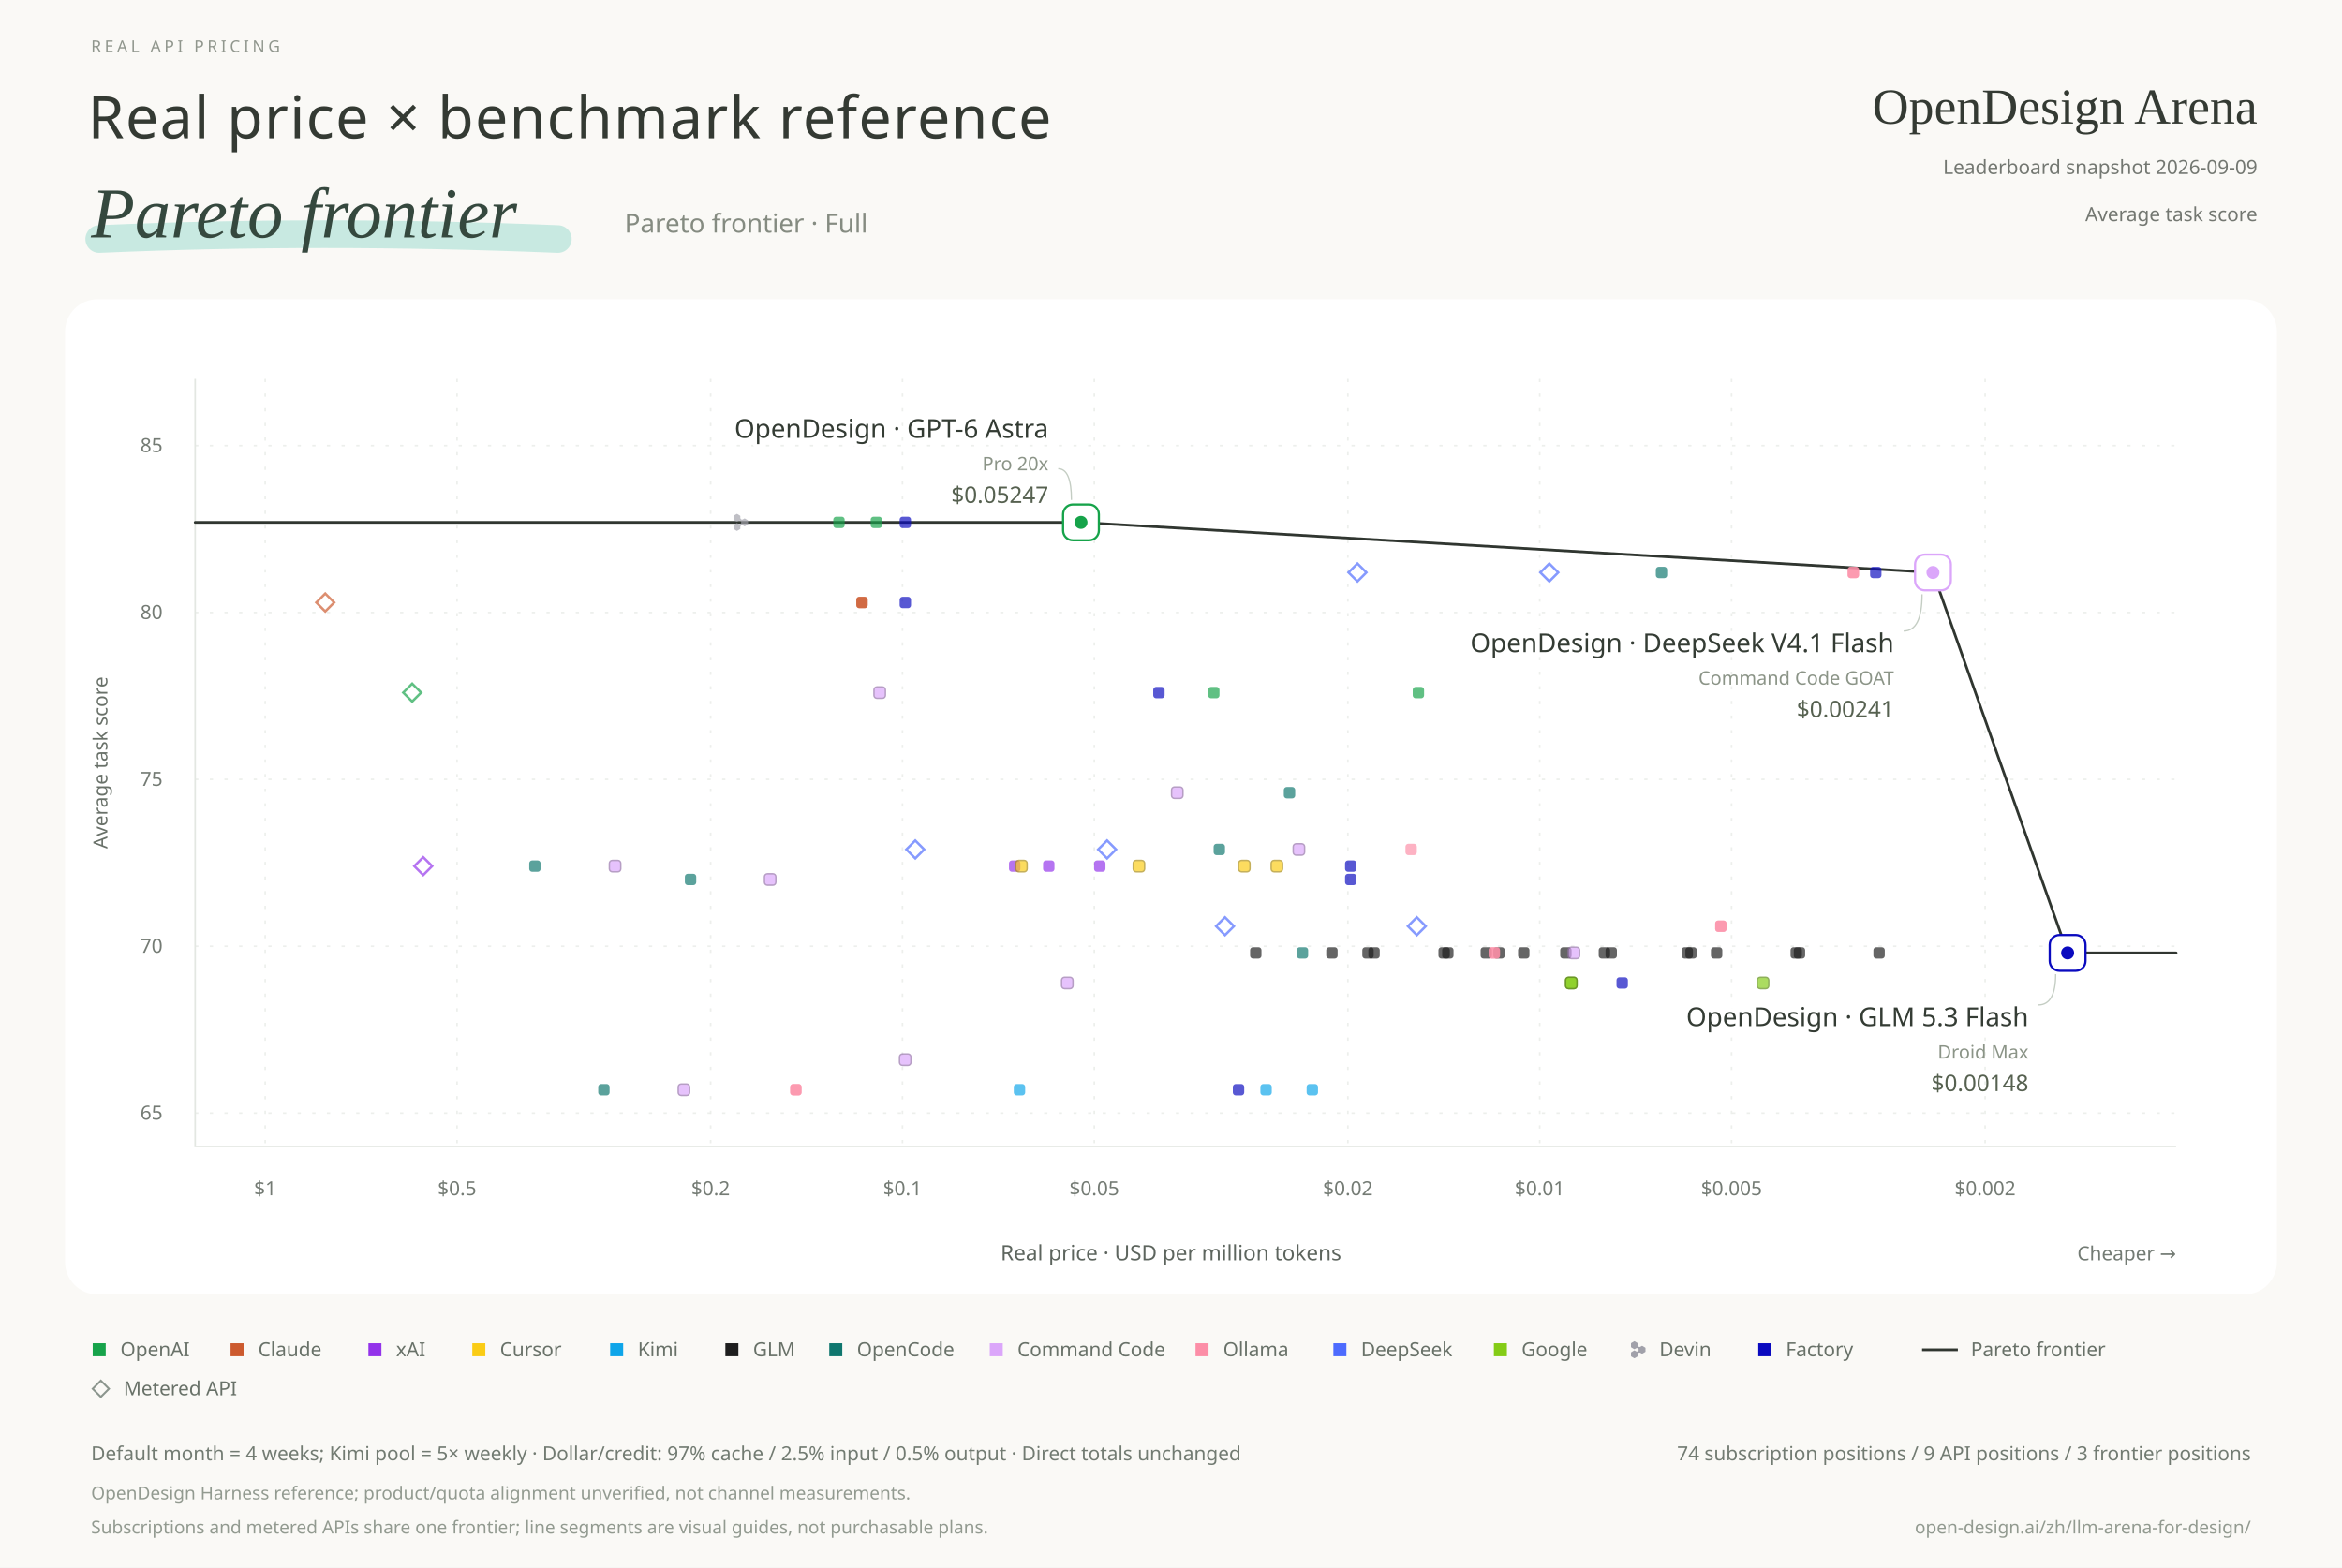
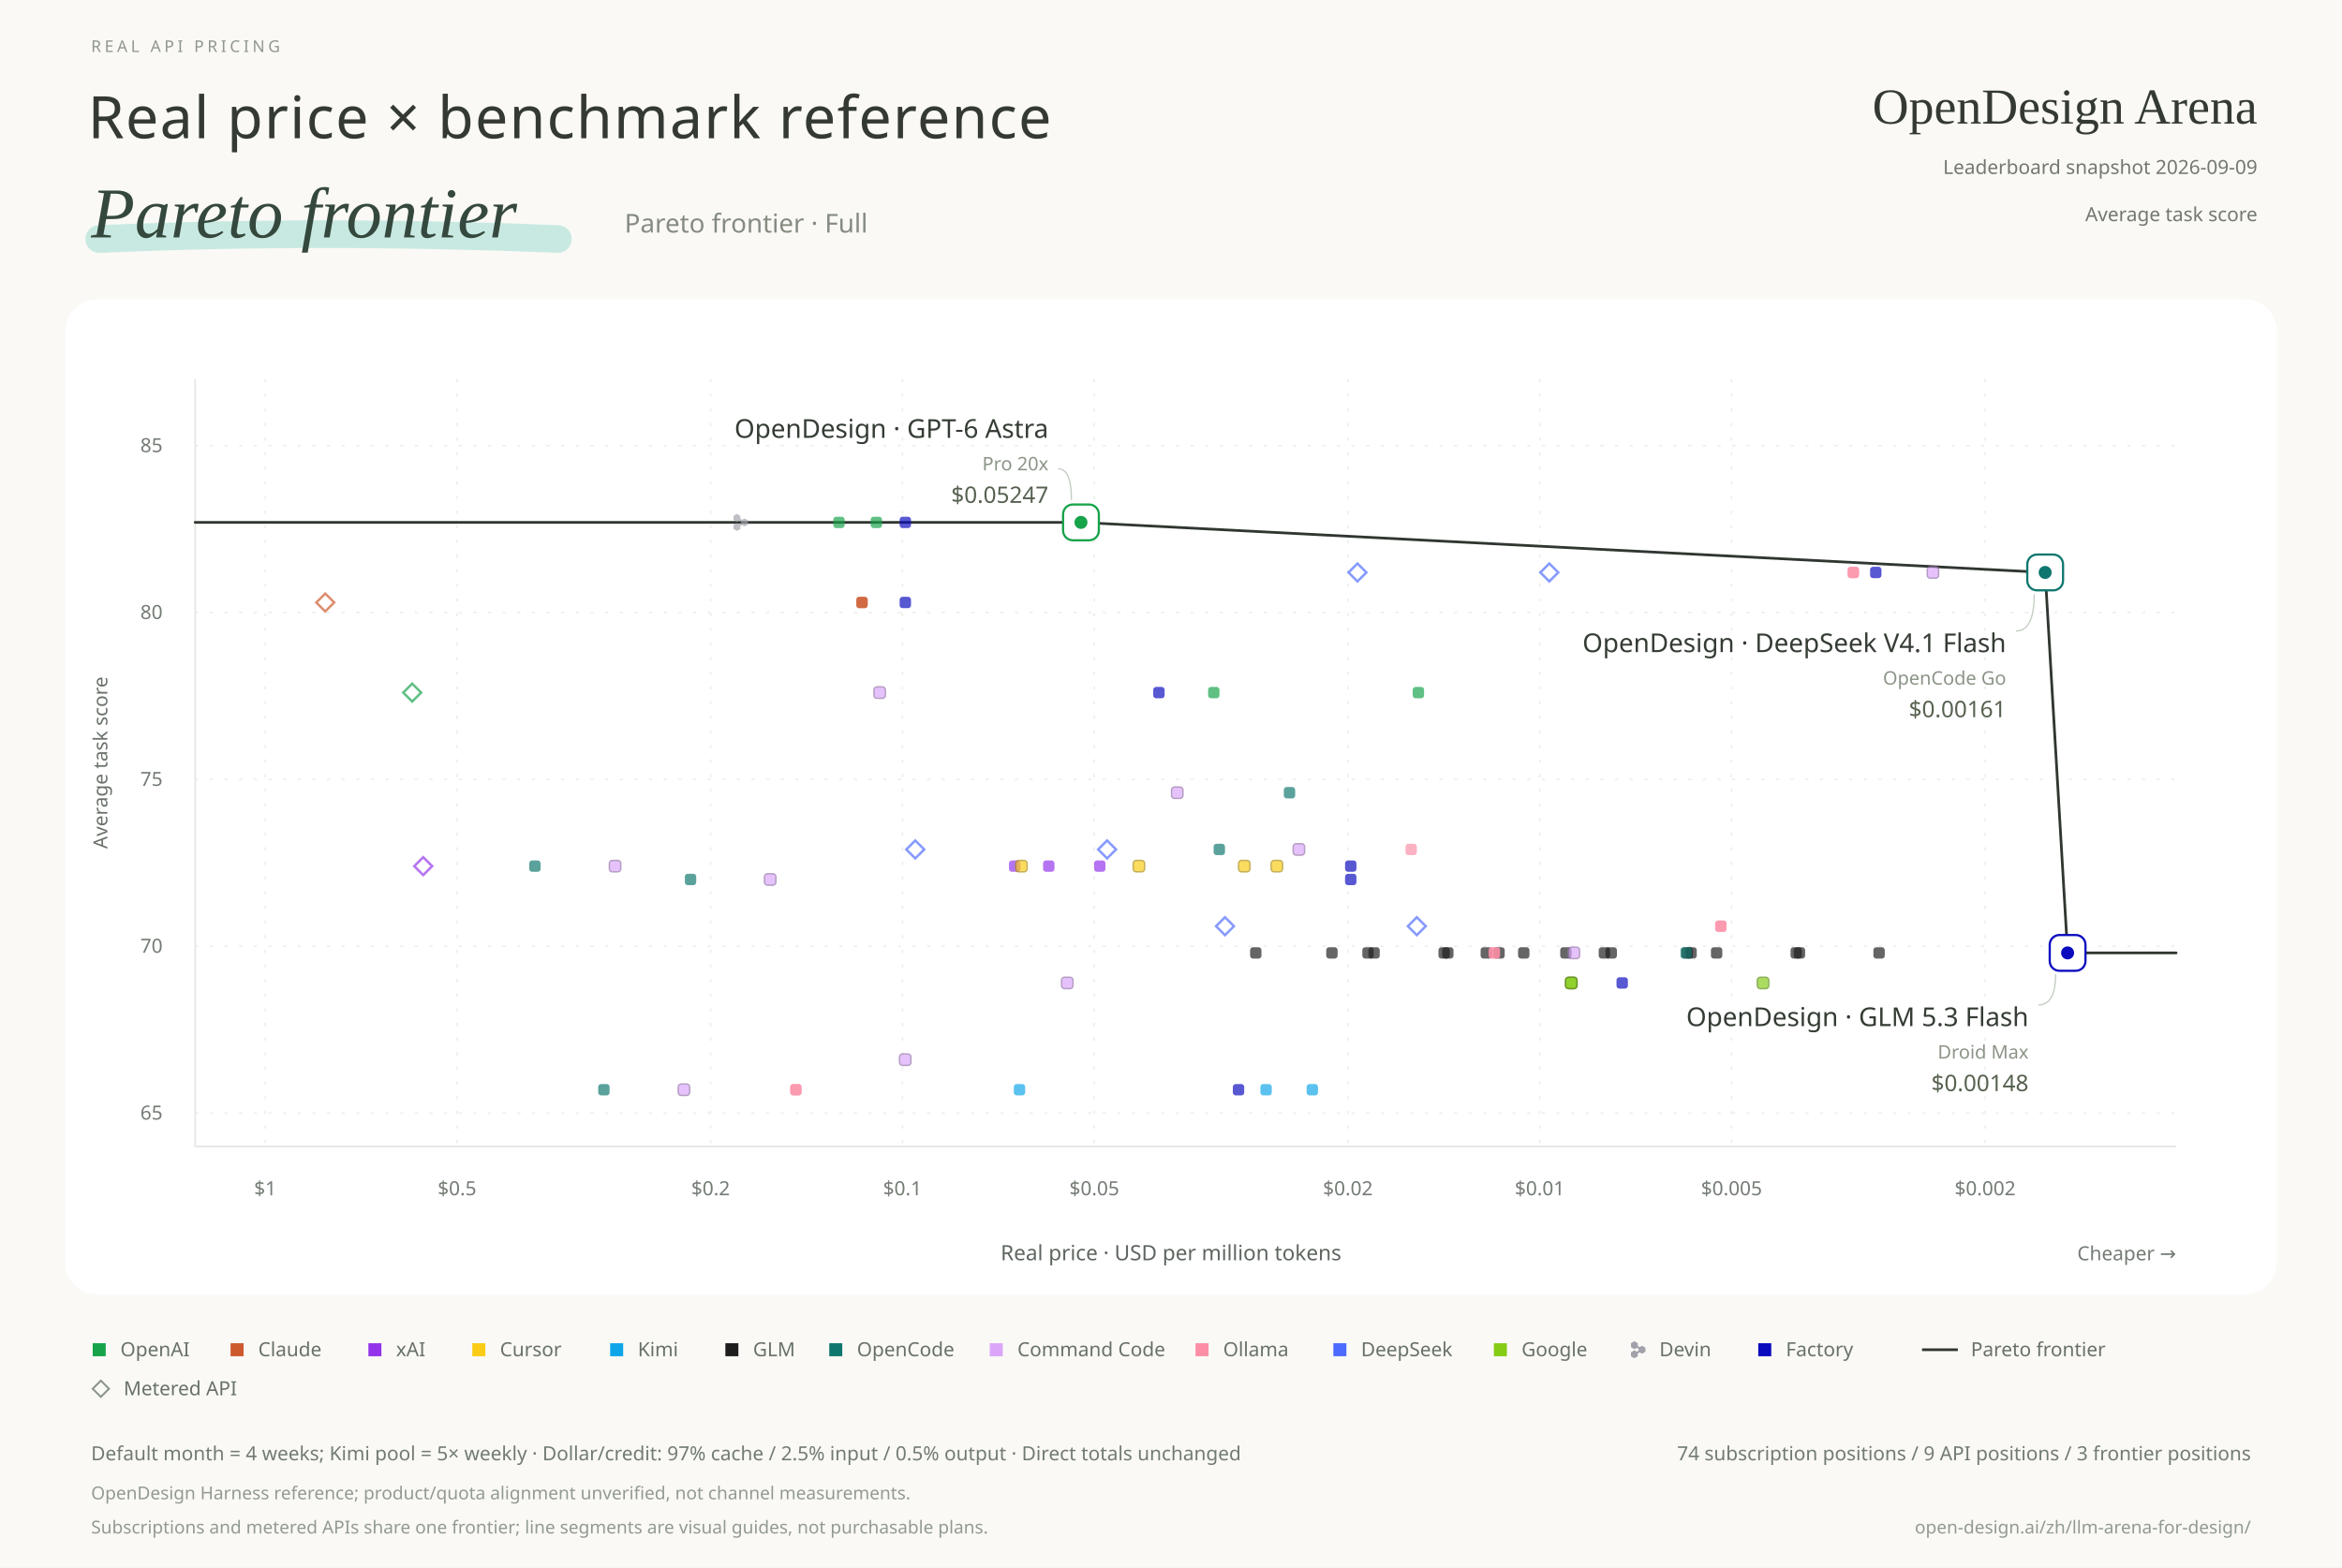
<svg xmlns="http://www.w3.org/2000/svg" width="1440" height="964" viewBox="0 0 1440 964" role="img" aria-labelledby="title desc">
  <style>text{font-family:"Microsoft YaHei","Segoe UI",sans-serif} .serif{font-family:"Times New Roman",serif} .number{font-family:"Segoe UI",sans-serif;font-variant-numeric:tabular-nums} .label-name{paint-order:stroke;stroke:#fff;stroke-width:5px;stroke-linejoin:round} .point:hover{opacity:1}</style>
  <rect width="1440" height="964" fill="#FAF9F6" />
  <text x="56.000" y="32.000" font-size="10" fill="#90968D" text-anchor="start" font-weight="400" letter-spacing="2.1">REAL API PRICING</text>
  <text x="54.000" y="85.000" font-size="36" fill="#343A33" text-anchor="start" font-weight="300" letter-spacing=".8">Real price × benchmark reference</text>
  <path d="M61 147 Q197 141 343 147" stroke="#9FDDD0" stroke-width="17" stroke-linecap="round" opacity=".55" fill="none" />
  <text x="56.000" y="146.000" font-size="44" fill="#35483E" text-anchor="start" font-weight="400" class="serif" font-style="italic">Pareto frontier</text>
  <text x="384.000" y="143.000" font-size="16" fill="#858B81" text-anchor="start" font-weight="300">Pareto frontier · Full</text>
  <text x="1388.000" y="76.000" font-size="31" fill="#343A33" text-anchor="end" font-weight="400" class="serif">OpenDesign Arena</text>
  <text x="1388.000" y="107.000" font-size="12" fill="#737771" text-anchor="end" font-weight="400">Leaderboard snapshot  2026-09-09</text>
  <text x="1388.000" y="136.000" font-size="12" fill="#737771" text-anchor="end" font-weight="400">Average task score</text>
  <rect x="40" y="184" width="1360" height="612" rx="20" fill="#FFFFFF" />
  <path d="M1220.574 233V705" stroke="#E8EBE7" stroke-dasharray="2 7" opacity=".8" />
  <text x="1220.574" y="735.000" font-size="12" fill="#747B74" text-anchor="middle" font-weight="400" class="number">$0.002</text>
  <path d="M1064.654 233V705" stroke="#E8EBE7" stroke-dasharray="2 7" opacity=".8" />
  <text x="1064.654" y="735.000" font-size="12" fill="#747B74" text-anchor="middle" font-weight="400" class="number">$0.005</text>
  <path d="M946.705 233V705" stroke="#E8EBE7" stroke-dasharray="2 7" opacity=".8" />
  <text x="946.705" y="735.000" font-size="12" fill="#747B74" text-anchor="middle" font-weight="400" class="number">$0.01</text>
  <path d="M828.756 233V705" stroke="#E8EBE7" stroke-dasharray="2 7" opacity=".8" />
  <text x="828.756" y="735.000" font-size="12" fill="#747B74" text-anchor="middle" font-weight="400" class="number">$0.02</text>
  <path d="M672.835 233V705" stroke="#E8EBE7" stroke-dasharray="2 7" opacity=".8" />
  <text x="672.835" y="735.000" font-size="12" fill="#747B74" text-anchor="middle" font-weight="400" class="number">$0.05</text>
  <path d="M554.886 233V705" stroke="#E8EBE7" stroke-dasharray="2 7" opacity=".8" />
  <text x="554.886" y="735.000" font-size="12" fill="#747B74" text-anchor="middle" font-weight="400" class="number">$0.1</text>
  <path d="M436.937 233V705" stroke="#E8EBE7" stroke-dasharray="2 7" opacity=".8" />
  <text x="436.937" y="735.000" font-size="12" fill="#747B74" text-anchor="middle" font-weight="400" class="number">$0.2</text>
  <path d="M281.016 233V705" stroke="#E8EBE7" stroke-dasharray="2 7" opacity=".8" />
  <text x="281.016" y="735.000" font-size="12" fill="#747B74" text-anchor="middle" font-weight="400" class="number">$0.5</text>
  <path d="M163.067 233V705" stroke="#E8EBE7" stroke-dasharray="2 7" opacity=".8" />
  <text x="163.067" y="735.000" font-size="12" fill="#747B74" text-anchor="middle" font-weight="400" class="number">$1</text>
  <path d="M120 684.478H1338" stroke="#E8EBE7" stroke-dasharray="2 7" opacity=".8" />
  <text x="100.000" y="688.478" font-size="12" fill="#747B74" text-anchor="end" font-weight="400" class="number">65</text>
  <path d="M120 581.870H1338" stroke="#E8EBE7" stroke-dasharray="2 7" opacity=".8" />
  <text x="100.000" y="585.870" font-size="12" fill="#747B74" text-anchor="end" font-weight="400" class="number">70</text>
  <path d="M120 479.261H1338" stroke="#E8EBE7" stroke-dasharray="2 7" opacity=".8" />
  <text x="100.000" y="483.261" font-size="12" fill="#747B74" text-anchor="end" font-weight="400" class="number">75</text>
  <path d="M120 376.652H1338" stroke="#E8EBE7" stroke-dasharray="2 7" opacity=".8" />
  <text x="100.000" y="380.652" font-size="12" fill="#747B74" text-anchor="end" font-weight="400" class="number">80</text>
  <path d="M120 274.043H1338" stroke="#E8EBE7" stroke-dasharray="2 7" opacity=".8" />
  <text x="100.000" y="278.043" font-size="12" fill="#747B74" text-anchor="end" font-weight="400" class="number">85</text>
  <path d="M120 233V705H1338" fill="none" stroke="#E3E7E2" />
  <text x="66.000" y="469.000" font-size="12" fill="#697169" text-anchor="middle" font-weight="400" transform="rotate(-90 66 469.0)">Average task score</text>
  <text x="720.000" y="775.000" font-size="13" fill="#5D655E" text-anchor="middle" font-weight="400">Real price · USD per million tokens</text>
  <text x="1338.000" y="775.000" font-size="12" fill="#737B74" text-anchor="end" font-weight="400">Cheaper →</text>
-   <path id="frontier" d="M120.000,321.243 L664.643,321.243 L1188.490,352.026 L1271.288,585.974 L1338.000,585.974" fill="none" stroke="#303630" stroke-width="1.65" stroke-linecap="round" stroke-linejoin="round" />
+   <path id="frontier" d="M120.000,321.243 L664.643,321.243 L1257.486,352.026 L1271.288,585.974 L1338.000,585.974" fill="none" stroke="#303630" stroke-width="1.65" stroke-linecap="round" stroke-linejoin="round" />
  <g class="point" data-billing="subscription" data-frontier="false" data-price="0.032467532" data-score="77.6" data-x="746.309" data-y="425.904" transform="translate(746.309 425.904)">
    <rect x="-3.5" y="-3.5" width="7" height="7" rx="1.8" fill="#16A34A" opacity=".68" />
  </g>
  <g class="point" data-billing="subscription" data-frontier="false" data-price="0.015501473" data-score="77.6" data-x="872.113" data-y="425.904" transform="translate(872.113 425.904)">
    <rect x="-3.5" y="-3.5" width="7" height="7" rx="1.8" fill="#16A34A" opacity=".68" />
  </g>
  <g class="point" data-billing="subscription" data-frontier="false" data-price="0.12578616" data-score="82.7" data-x="515.848" data-y="321.243" transform="translate(515.848 321.243)">
    <rect x="-3.5" y="-3.5" width="7" height="7" rx="1.8" fill="#16A34A" opacity=".68" />
  </g>
  <g class="point" data-billing="subscription" data-frontier="true" data-price="0.052465897" data-score="82.7" data-x="664.643" data-y="321.243" transform="translate(664.643 321.243)">
    <rect x="-11" y="-11" width="22" height="22" rx="6" fill="#FFF" stroke="#16A34A" stroke-width="1.35" />
    <circle r="4" fill="#16A34A" />
  </g>
  <g class="point" data-billing="subscription" data-frontier="false" data-price="0.1793722" data-score="82.7" data-x="455.460" data-y="321.243" transform="translate(455.460 321.243)">
    <path transform="translate(-4.46 -5.23) scale(0.091)" d="M0 38.652V14.835C7.06768e-06 13.788 0.546 12.821 1.431 12.298L21.581 0.393C22.467 -0.131 23.558 -0.131 24.444 0.393L44.594 12.298C45.48 12.821 46.025 13.788 46.025 14.835V26.998C46.114 31.04 48.201 34.938 51.872 37.108C55.544 39.277 59.886 39.178 63.351 37.235L73.644 31.153C74.53 30.63 75.621 30.63 76.507 31.153L96.657 43.058C97.543 43.582 98.088 44.549 98.088 45.596V69.406C98.088 70.453 97.543 71.42 96.657 71.943L76.507 83.849C75.621 84.372 74.53 84.372 73.644 83.849L63.434 77.816C59.956 75.828 55.574 75.71 51.873 77.896C48.202 80.065 46.115 83.963 46.026 88.005V100.165C46.026 101.212 45.48 102.179 44.595 102.702L24.445 114.607C23.559 115.131 22.468 115.131 21.582 114.607L1.432 102.702C0.547 102.179 0.001 101.212 0.001 100.165V76.355C0.001 75.308 0.547 74.341 1.432 73.817L21.582 61.912C22.468 61.389 23.559 61.389 24.445 61.912L34.762 68.008C38.222 69.937 42.553 70.031 46.215 67.867C49.916 65.68 52.006 61.737 52.063 57.66C51.975 53.619 49.887 49.303 46.216 47.133C42.545 44.964 38.202 45.063 34.737 47.006L24.397 53.15C23.507 53.679 22.409 53.678 21.52 53.149L1.423 41.184C0.542 40.66 -7.06754e-06 39.695 0 38.652Z" fill="#A1A1AA" opacity="0.68" />
  </g>
  <g class="point" data-billing="subscription" data-frontier="false" data-price="0.0089201249" data-score="68.9" data-x="966.150" data-y="604.443" transform="translate(966.150 604.443)">
    <rect x="-3.5" y="-3.5" width="7" height="7" rx="1.8" fill="#84CC16" opacity=".68" stroke="#5A8B0F" stroke-width=".9" />
  </g>
  <g class="point" data-billing="subscription" data-frontier="false" data-price="0.0089236948" data-score="68.9" data-x="966.082" data-y="604.443" transform="translate(966.082 604.443)">
    <rect x="-3.5" y="-3.5" width="7" height="7" rx="1.8" fill="#84CC16" opacity=".68" stroke="#5A8B0F" stroke-width=".9" />
  </g>
  <g class="point" data-billing="subscription" data-frontier="false" data-price="0.0044620705" data-score="68.9" data-x="1084.023" data-y="604.443" transform="translate(1084.023 604.443)">
    <rect x="-3.5" y="-3.5" width="7" height="7" rx="1.8" fill="#84CC16" opacity=".68" stroke="#5A8B0F" stroke-width=".9" />
  </g>
  <g class="point" data-billing="subscription" data-frontier="false" data-price="0.11574074" data-score="80.3" data-x="530.011" data-y="370.496" transform="translate(530.011 370.496)">
    <rect x="-3.5" y="-3.5" width="7" height="7" rx="1.8" fill="#CC5A2E" opacity=".68" />
  </g>
  <g class="point" data-billing="subscription" data-frontier="false" data-price="0.058939096" data-score="72.4" data-x="644.846" data-y="532.617" transform="translate(644.846 532.617)">
    <rect x="-3.5" y="-3.5" width="7" height="7" rx="1.8" fill="#9333EA" opacity=".68" />
  </g>
  <g class="point" data-billing="subscription" data-frontier="false" data-price="0.049019608" data-score="72.4" data-x="676.205" data-y="532.617" transform="translate(676.205 532.617)">
    <rect x="-3.5" y="-3.5" width="7" height="7" rx="1.8" fill="#9333EA" opacity=".68" />
  </g>
  <g class="point" data-billing="subscription" data-frontier="false" data-price="0.066666667" data-score="72.4" data-x="623.882" data-y="532.617" transform="translate(623.882 532.617)">
    <rect x="-3.5" y="-3.5" width="7" height="7" rx="1.8" fill="#9333EA" opacity=".68" />
  </g>
  <g class="point" data-billing="subscription" data-frontier="false" data-price="0.025849813" data-score="72.4" data-x="785.096" data-y="532.617" transform="translate(785.096 532.617)">
    <rect x="-3.5" y="-3.5" width="7" height="7" rx="1.8" fill="#FACC15" opacity=".68" stroke="#AA8B0E" stroke-width=".9" />
  </g>
  <g class="point" data-billing="subscription" data-frontier="false" data-price="0.065061809" data-score="72.4" data-x="628.028" data-y="532.617" transform="translate(628.028 532.617)">
    <rect x="-3.5" y="-3.5" width="7" height="7" rx="1.8" fill="#FACC15" opacity=".68" stroke="#AA8B0E" stroke-width=".9" />
  </g>
  <g class="point" data-billing="subscription" data-frontier="false" data-price="0.042553191" data-score="72.4" data-x="700.277" data-y="532.617" transform="translate(700.277 532.617)">
    <rect x="-3.5" y="-3.5" width="7" height="7" rx="1.8" fill="#FACC15" opacity=".68" stroke="#AA8B0E" stroke-width=".9" />
  </g>
  <g class="point" data-billing="subscription" data-frontier="false" data-price="0.029081039" data-score="72.4" data-x="765.054" data-y="532.617" transform="translate(765.054 532.617)">
    <rect x="-3.5" y="-3.5" width="7" height="7" rx="1.8" fill="#FACC15" opacity=".68" stroke="#AA8B0E" stroke-width=".9" />
  </g>
  <g class="point" data-billing="subscription" data-frontier="false" data-price="0.026878015" data-score="65.7" data-x="778.459" data-y="670.113" transform="translate(778.459 670.113)">
    <rect x="-3.5" y="-3.5" width="7" height="7" rx="1.8" fill="#0EA5E9" opacity=".68" />
  </g>
  <g class="point" data-billing="subscription" data-frontier="false" data-price="0.065517241" data-score="65.7" data-x="626.841" data-y="670.113" transform="translate(626.841 670.113)">
    <rect x="-3.5" y="-3.5" width="7" height="7" rx="1.8" fill="#0EA5E9" opacity=".68" />
  </g>
  <g class="point" data-billing="subscription" data-frontier="false" data-price="0.022742936" data-score="65.7" data-x="806.886" data-y="670.113" transform="translate(806.886 670.113)">
    <rect x="-3.5" y="-3.5" width="7" height="7" rx="1.8" fill="#0EA5E9" opacity=".68" />
  </g>
  <g class="point" data-billing="subscription" data-frontier="false" data-price="0.027896583" data-score="69.8" data-x="772.129" data-y="585.974" transform="translate(772.129 585.974)">
    <rect x="-3.5" y="-3.5" width="7" height="7" rx="1.8" fill="#1E1E1E" opacity=".68" />
  </g>
  <g class="point" data-billing="subscription" data-frontier="false" data-price="0.018597722" data-score="69.8" data-x="841.125" data-y="585.974" transform="translate(841.125 585.974)">
    <rect x="-3.5" y="-3.5" width="7" height="7" rx="1.8" fill="#1E1E1E" opacity=".68" />
  </g>
  <g class="point" data-billing="subscription" data-frontier="false" data-price="0.013937124" data-score="69.8" data-x="890.215" data-y="585.974" transform="translate(890.215 585.974)">
    <rect x="-3.5" y="-3.5" width="7" height="7" rx="1.8" fill="#1E1E1E" opacity=".68" />
  </g>
  <g class="point" data-billing="subscription" data-frontier="false" data-price="0.011584174" data-score="69.8" data-x="921.681" data-y="585.974" transform="translate(921.681 585.974)">
    <rect x="-3.5" y="-3.5" width="7" height="7" rx="1.8" fill="#1E1E1E" opacity=".68" />
  </g>
  <g class="point" data-billing="subscription" data-frontier="false" data-price="0.0077227827" data-score="69.8" data-x="990.677" data-y="585.974" transform="translate(990.677 585.974)">
    <rect x="-3.5" y="-3.5" width="7" height="7" rx="1.8" fill="#1E1E1E" opacity=".68" />
  </g>
  <g class="point" data-billing="subscription" data-frontier="false" data-price="0.0057874497" data-score="69.8" data-x="1039.767" data-y="585.974" transform="translate(1039.767 585.974)">
    <rect x="-3.5" y="-3.5" width="7" height="7" rx="1.8" fill="#1E1E1E" opacity=".68" />
  </g>
  <g class="point" data-billing="subscription" data-frontier="false" data-price="0.021186933" data-score="69.8" data-x="818.945" data-y="585.974" transform="translate(818.945 585.974)">
    <rect x="-3.5" y="-3.5" width="7" height="7" rx="1.8" fill="#1E1E1E" opacity=".68" />
  </g>
  <g class="point" data-billing="subscription" data-frontier="false" data-price="0.014124622" data-score="69.8" data-x="887.941" data-y="585.974" transform="translate(887.941 585.974)">
    <rect x="-3.5" y="-3.5" width="7" height="7" rx="1.8" fill="#1E1E1E" opacity=".68" />
  </g>
  <g class="point" data-billing="subscription" data-frontier="false" data-price="0.010593466" data-score="69.8" data-x="936.894" data-y="585.974" transform="translate(936.894 585.974)">
    <rect x="-3.5" y="-3.5" width="7" height="7" rx="1.8" fill="#1E1E1E" opacity=".68" />
  </g>
  <g class="point" data-billing="subscription" data-frontier="false" data-price="0.0058677565" data-score="69.8" data-x="1037.422" data-y="585.974" transform="translate(1037.422 585.974)">
    <rect x="-3.5" y="-3.5" width="7" height="7" rx="1.8" fill="#1E1E1E" opacity=".68" />
  </g>
  <g class="point" data-billing="subscription" data-frontier="false" data-price="0.0039118376" data-score="69.8" data-x="1106.418" data-y="585.974" transform="translate(1106.418 585.974)">
    <rect x="-3.5" y="-3.5" width="7" height="7" rx="1.8" fill="#1E1E1E" opacity=".68" />
  </g>
  <g class="point" data-billing="subscription" data-frontier="false" data-price="0.0029338782" data-score="69.8" data-x="1155.371" data-y="585.974" transform="translate(1155.371 585.974)">
    <rect x="-3.5" y="-3.5" width="7" height="7" rx="1.8" fill="#1E1E1E" opacity=".68" />
  </g>
  <g class="point" data-billing="subscription" data-frontier="false" data-price="0.018195371" data-score="69.8" data-x="844.847" data-y="585.974" transform="translate(844.847 585.974)">
    <rect x="-3.5" y="-3.5" width="7" height="7" rx="1.8" fill="#1E1E1E" opacity=".68" />
  </g>
  <g class="point" data-billing="subscription" data-frontier="false" data-price="0.012129322" data-score="69.8" data-x="913.856" data-y="585.974" transform="translate(913.856 585.974)">
    <rect x="-3.5" y="-3.5" width="7" height="7" rx="1.8" fill="#1E1E1E" opacity=".68" />
  </g>
  <g class="point" data-billing="subscription" data-frontier="false" data-price="0.009097165" data-score="69.8" data-x="962.806" data-y="585.974" transform="translate(962.806 585.974)">
    <rect x="-3.5" y="-3.5" width="7" height="7" rx="1.8" fill="#1E1E1E" opacity=".68" />
  </g>
  <g class="point" data-billing="subscription" data-frontier="false" data-price="0.0079161679" data-score="69.8" data-x="986.468" data-y="585.974" transform="translate(986.468 585.974)">
    <rect x="-3.5" y="-3.5" width="7" height="7" rx="1.8" fill="#1E1E1E" opacity=".68" />
  </g>
  <g class="point" data-billing="subscription" data-frontier="false" data-price="0.0052770427" data-score="69.8" data-x="1055.477" data-y="585.974" transform="translate(1055.477 585.974)">
    <rect x="-3.5" y="-3.5" width="7" height="7" rx="1.8" fill="#1E1E1E" opacity=".68" />
  </g>
  <g class="point" data-billing="subscription" data-frontier="false" data-price="0.0039578575" data-score="69.8" data-x="1104.427" data-y="585.974" transform="translate(1104.427 585.974)">
    <rect x="-3.5" y="-3.5" width="7" height="7" rx="1.8" fill="#1E1E1E" opacity=".68" />
  </g>
  <g class="point" data-billing="subscription" data-frontier="false" data-price="0.37735849" data-score="72.4" data-x="328.903" data-y="532.617" transform="translate(328.903 532.617)">
    <rect x="-3.5" y="-3.5" width="7" height="7" rx="1.8" fill="#0F766E" opacity=".68" />
  </g>
-   <g class="point" data-billing="subscription" data-frontier="false" data-price="0.02356823" data-score="69.8" data-x="800.820" data-y="585.974" transform="translate(800.820 585.974)">
+   <g class="point" data-billing="subscription" data-frontier="false" data-price="0.0058917104" data-score="69.8" data-x="1036.728" data-y="585.974" transform="translate(1036.728 585.974)">
    <rect x="-3.5" y="-3.5" width="7" height="7" rx="1.8" fill="#0F766E" opacity=".68" />
  </g>
  <g class="point" data-billing="subscription" data-frontier="false" data-price="0.29411765" data-score="65.7" data-x="371.311" data-y="670.113" transform="translate(371.311 670.113)">
    <rect x="-3.5" y="-3.5" width="7" height="7" rx="1.8" fill="#0F766E" opacity=".68" />
  </g>
  <g class="point" data-billing="subscription" data-frontier="false" data-price="0.21505376" data-score="72" data-x="424.588" data-y="540.826" transform="translate(424.588 540.826)">
    <rect x="-3.5" y="-3.5" width="7" height="7" rx="1.8" fill="#0F766E" opacity=".68" />
  </g>
-   <g class="point" data-billing="subscription" data-frontier="false" data-price="0.0064399794" data-score="81.2" data-x="1021.587" data-y="352.026" transform="translate(1021.587 352.026)">
-     <rect x="-3.5" y="-3.5" width="7" height="7" rx="1.8" fill="#0F766E" opacity=".68" />
+   <g class="point" data-billing="subscription" data-frontier="true" data-price="0.0016099948" data-score="81.2" data-x="1257.486" data-y="352.026" transform="translate(1257.486 352.026)">
+     <rect x="-11" y="-11" width="22" height="22" rx="6" fill="#FFF" stroke="#0F766E" stroke-width="1.35" />
+     <circle r="4" fill="#0F766E" />
  </g>
  <g class="point" data-billing="subscription" data-frontier="false" data-price="0.031826862" data-score="72.9" data-x="749.701" data-y="522.357" transform="translate(749.701 522.357)">
    <rect x="-3.5" y="-3.5" width="7" height="7" rx="1.8" fill="#0F766E" opacity=".68" />
  </g>
  <g class="point" data-billing="subscription" data-frontier="false" data-price="0.024697456" data-score="74.6" data-x="792.856" data-y="487.470" transform="translate(792.856 487.470)">
    <rect x="-3.5" y="-3.5" width="7" height="7" rx="1.8" fill="#0F766E" opacity=".68" />
  </g>
  <g class="point" data-billing="subscription" data-frontier="false" data-price="0.10857763" data-score="77.6" data-x="540.882" data-y="425.904" transform="translate(540.882 425.904)">
    <rect x="-3.5" y="-3.5" width="7" height="7" rx="1.8" fill="#DBA6FA" opacity=".68" stroke="#9571AA" stroke-width=".9" />
  </g>
-   <g class="point" data-billing="subscription" data-frontier="true" data-price="0.0024149923" data-score="81.2" data-x="1188.490" data-y="352.026" transform="translate(1188.490 352.026)">
-     <rect x="-11" y="-11" width="22" height="22" rx="6" fill="#FFF" stroke="#DBA6FA" stroke-width="1.35" />
-     <circle r="4" fill="#DBA6FA" />
+   <g class="point" data-billing="subscription" data-frontier="false" data-price="0.0024149923" data-score="81.2" data-x="1188.490" data-y="352.026" transform="translate(1188.490 352.026)">
+     <rect x="-3.5" y="-3.5" width="7" height="7" rx="1.8" fill="#DBA6FA" opacity=".68" stroke="#9571AA" stroke-width=".9" />
  </g>
  <g class="point" data-billing="subscription" data-frontier="false" data-price="0.0088378259" data-score="69.8" data-x="967.728" data-y="585.974" transform="translate(967.728 585.974)">
    <rect x="-3.5" y="-3.5" width="7" height="7" rx="1.8" fill="#DBA6FA" opacity=".68" stroke="#9571AA" stroke-width=".9" />
  </g>
  <g class="point" data-billing="subscription" data-frontier="false" data-price="0.055126792" data-score="68.9" data-x="656.225" data-y="604.443" transform="translate(656.225 604.443)">
    <rect x="-3.5" y="-3.5" width="7" height="7" rx="1.8" fill="#DBA6FA" opacity=".68" stroke="#9571AA" stroke-width=".9" />
  </g>
  <g class="point" data-billing="subscription" data-frontier="false" data-price="0.023872046" data-score="72.9" data-x="798.640" data-y="522.357" transform="translate(798.640 522.357)">
    <rect x="-3.5" y="-3.5" width="7" height="7" rx="1.8" fill="#DBA6FA" opacity=".68" stroke="#9571AA" stroke-width=".9" />
  </g>
  <g class="point" data-billing="subscription" data-frontier="false" data-price="0.16129032" data-score="72" data-x="473.541" data-y="540.826" transform="translate(473.541 540.826)">
    <rect x="-3.5" y="-3.5" width="7" height="7" rx="1.8" fill="#DBA6FA" opacity=".68" stroke="#9571AA" stroke-width=".9" />
  </g>
  <g class="point" data-billing="subscription" data-frontier="false" data-price="0.03705076" data-score="74.6" data-x="723.839" data-y="487.470" transform="translate(723.839 487.470)">
    <rect x="-3.5" y="-3.5" width="7" height="7" rx="1.8" fill="#DBA6FA" opacity=".68" stroke="#9571AA" stroke-width=".9" />
  </g>
  <g class="point" data-billing="subscription" data-frontier="false" data-price="0.099009901" data-score="66.6" data-x="556.579" data-y="651.643" transform="translate(556.579 651.643)">
    <rect x="-3.5" y="-3.5" width="7" height="7" rx="1.8" fill="#DBA6FA" opacity=".68" stroke="#9571AA" stroke-width=".9" />
  </g>
  <g class="point" data-billing="subscription" data-frontier="false" data-price="0.22026432" data-score="65.7" data-x="420.514" data-y="670.113" transform="translate(420.514 670.113)">
    <rect x="-3.5" y="-3.5" width="7" height="7" rx="1.8" fill="#DBA6FA" opacity=".68" stroke="#9571AA" stroke-width=".9" />
  </g>
  <g class="point" data-billing="subscription" data-frontier="false" data-price="0.28248588" data-score="72.4" data-x="378.177" data-y="532.617" transform="translate(378.177 532.617)">
    <rect x="-3.5" y="-3.5" width="7" height="7" rx="1.8" fill="#DBA6FA" opacity=".68" stroke="#9571AA" stroke-width=".9" />
  </g>
  <g class="point" data-billing="subscription" data-frontier="false" data-price="0.0032199897" data-score="81.2" data-x="1139.537" data-y="352.026" transform="translate(1139.537 352.026)">
    <rect x="-3.5" y="-3.5" width="7" height="7" rx="1.8" fill="#FC8EA7" opacity=".68" />
  </g>
  <g class="point" data-billing="subscription" data-frontier="false" data-price="0.0051966949" data-score="70.6" data-x="1058.088" data-y="569.557" transform="translate(1058.088 569.557)">
    <rect x="-3.5" y="-3.5" width="7" height="7" rx="1.8" fill="#FC8EA7" opacity=".68" />
  </g>
  <g class="point" data-billing="subscription" data-frontier="false" data-price="0.015913431" data-score="72.9" data-x="867.650" data-y="522.357" transform="translate(867.650 522.357)">
    <rect x="-3.5" y="-3.5" width="7" height="7" rx="1.8" fill="#FC8EA7" opacity=".68" />
  </g>
  <g class="point" data-billing="subscription" data-frontier="false" data-price="0.011783421" data-score="69.8" data-x="918.779" data-y="585.974" transform="translate(918.779 585.974)">
    <rect x="-3.5" y="-3.5" width="7" height="7" rx="1.8" fill="#FC8EA7" opacity=".68" />
  </g>
  <g class="point" data-billing="subscription" data-frontier="false" data-price="0.14695077" data-score="65.7" data-x="489.385" data-y="670.113" transform="translate(489.385 670.113)">
    <rect x="-3.5" y="-3.5" width="7" height="7" rx="1.8" fill="#FC8EA7" opacity=".68" />
  </g>
  <g class="point" data-billing="subscription" data-frontier="false" data-price="0.0032200001" data-score="81.2" data-x="1139.536" data-y="352.026" transform="translate(1139.536 352.026)">
    <rect x="-3.5" y="-3.5" width="7" height="7" rx="1.8" fill="#FC8EA7" opacity=".68" />
  </g>
  <g class="point" data-billing="subscription" data-frontier="false" data-price="0.0051966679" data-score="70.6" data-x="1058.089" data-y="569.557" transform="translate(1058.089 569.557)">
    <rect x="-3.5" y="-3.5" width="7" height="7" rx="1.8" fill="#FC8EA7" opacity=".68" />
  </g>
  <g class="point" data-billing="subscription" data-frontier="false" data-price="0.011783282" data-score="69.8" data-x="918.781" data-y="585.974" transform="translate(918.781 585.974)">
    <rect x="-3.5" y="-3.5" width="7" height="7" rx="1.8" fill="#FC8EA7" opacity=".68" />
  </g>
  <g class="point" data-billing="subscription" data-frontier="false" data-price="0.14699397" data-score="65.7" data-x="489.335" data-y="670.113" transform="translate(489.335 670.113)">
    <rect x="-3.5" y="-3.5" width="7" height="7" rx="1.8" fill="#FC8EA7" opacity=".68" />
  </g>
  <g class="point" data-billing="subscription" data-frontier="false" data-price="0.11575414" data-score="80.3" data-x="529.991" data-y="370.496" transform="translate(529.991 370.496)">
    <rect x="-3.5" y="-3.5" width="7" height="7" rx="1.8" fill="#CC5A2E" opacity=".68" />
  </g>
  <g class="point" data-billing="subscription" data-frontier="false" data-price="0.10989011" data-score="82.7" data-x="538.838" data-y="321.243" transform="translate(538.838 321.243)">
    <rect x="-3.5" y="-3.5" width="7" height="7" rx="1.8" fill="#16A34A" opacity=".68" />
  </g>
  <g class="point" data-billing="subscription" data-frontier="false" data-price="0.098970705" data-score="80.3" data-x="556.646" data-y="370.496" transform="translate(556.646 370.496)">
    <rect x="-3.5" y="-3.5" width="7" height="7" rx="1.8" fill="#0A0ABF" opacity=".68" />
  </g>
  <g class="point" data-billing="subscription" data-frontier="false" data-price="0.098970705" data-score="82.7" data-x="556.646" data-y="321.243" transform="translate(556.646 321.243)">
    <rect x="-3.5" y="-3.5" width="7" height="7" rx="1.8" fill="#0A0ABF" opacity=".68" />
  </g>
  <g class="point" data-billing="subscription" data-frontier="false" data-price="0.039588282" data-score="77.6" data-x="712.567" data-y="425.904" transform="translate(712.567 425.904)">
    <rect x="-3.5" y="-3.5" width="7" height="7" rx="1.8" fill="#0A0ABF" opacity=".68" />
  </g>
  <g class="point" data-billing="subscription" data-frontier="false" data-price="0.0074228029" data-score="68.9" data-x="997.419" data-y="604.443" transform="translate(997.419 604.443)">
    <rect x="-3.5" y="-3.5" width="7" height="7" rx="1.8" fill="#0A0ABF" opacity=".68" />
  </g>
  <g class="point" data-billing="subscription" data-frontier="false" data-price="0.019794141" data-score="72.4" data-x="830.516" data-y="532.617" transform="translate(830.516 532.617)">
    <rect x="-3.5" y="-3.5" width="7" height="7" rx="1.8" fill="#0A0ABF" opacity=".68" />
  </g>
  <g class="point" data-billing="subscription" data-frontier="true" data-price="0.0014845606" data-score="69.8" data-x="1271.288" data-y="585.974" transform="translate(1271.288 585.974)">
    <rect x="-11" y="-11" width="22" height="22" rx="6" fill="#FFF" stroke="#0A0ABF" stroke-width="1.35" />
    <circle r="4" fill="#0A0ABF" />
  </g>
  <g class="point" data-billing="subscription" data-frontier="false" data-price="0.029691211" data-score="65.7" data-x="761.520" data-y="670.113" transform="translate(761.520 670.113)">
    <rect x="-3.5" y="-3.5" width="7" height="7" rx="1.8" fill="#0A0ABF" opacity=".68" />
  </g>
  <g class="point" data-billing="subscription" data-frontier="false" data-price="0.019794141" data-score="72" data-x="830.516" data-y="540.826" transform="translate(830.516 540.826)">
    <rect x="-3.5" y="-3.5" width="7" height="7" rx="1.8" fill="#0A0ABF" opacity=".68" />
  </g>
  <g class="point" data-billing="subscription" data-frontier="false" data-price="0.0029691211" data-score="81.2" data-x="1153.339" data-y="352.026" transform="translate(1153.339 352.026)">
    <rect x="-3.5" y="-3.5" width="7" height="7" rx="1.8" fill="#0A0ABF" opacity=".68" />
  </g>
  <g class="point" data-billing="metered" data-frontier="false" data-price="0.00966" data-score="81.2" data-x="952.591" data-y="352.026" transform="translate(952.591 352.026)">
    <path d="M0 -5.5L5.5 0 0 5.5 -5.5 0Z" fill="white" stroke="#4D6BFE" stroke-width="1.5" opacity=".68" />
  </g>
  <g class="point" data-billing="metered" data-frontier="false" data-price="0.01932" data-score="81.2" data-x="834.642" data-y="352.026" transform="translate(834.642 352.026)">
    <path d="M0 -5.5L5.5 0 0 5.5 -5.5 0Z" fill="white" stroke="#4D6BFE" stroke-width="1.5" opacity=".68" />
  </g>
  <g class="point" data-billing="metered" data-frontier="false" data-price="0.01559" data-score="70.6" data-x="871.144" data-y="569.557" transform="translate(871.144 569.557)">
    <path d="M0 -5.5L5.5 0 0 5.5 -5.5 0Z" fill="white" stroke="#4D6BFE" stroke-width="1.5" opacity=".68" />
  </g>
  <g class="point" data-billing="metered" data-frontier="false" data-price="0.03118" data-score="70.6" data-x="753.195" data-y="569.557" transform="translate(753.195 569.557)">
    <path d="M0 -5.5L5.5 0 0 5.5 -5.5 0Z" fill="white" stroke="#4D6BFE" stroke-width="1.5" opacity=".68" />
  </g>
  <g class="point" data-billing="metered" data-frontier="false" data-price="0.04774" data-score="72.9" data-x="680.706" data-y="522.357" transform="translate(680.706 522.357)">
    <path d="M0 -5.5L5.5 0 0 5.5 -5.5 0Z" fill="white" stroke="#4D6BFE" stroke-width="1.5" opacity=".68" />
  </g>
  <g class="point" data-billing="metered" data-frontier="false" data-price="0.09548" data-score="72.9" data-x="562.757" data-y="522.357" transform="translate(562.757 522.357)">
    <path d="M0 -5.5L5.5 0 0 5.5 -5.5 0Z" fill="white" stroke="#4D6BFE" stroke-width="1.5" opacity=".68" />
  </g>
  <g class="point" data-billing="metered" data-frontier="false" data-price="0.588" data-score="77.6" data-x="253.429" data-y="425.904" transform="translate(253.429 425.904)">
    <path d="M0 -5.5L5.5 0 0 5.5 -5.5 0Z" fill="white" stroke="#16A34A" stroke-width="1.5" opacity=".68" />
  </g>
  <g class="point" data-billing="metered" data-frontier="false" data-price="0.565" data-score="72.4" data-x="260.219" data-y="532.617" transform="translate(260.219 532.617)">
    <path d="M0 -5.5L5.5 0 0 5.5 -5.5 0Z" fill="white" stroke="#9333EA" stroke-width="1.5" opacity=".68" />
  </g>
  <g class="point" data-billing="metered" data-frontier="false" data-price="0.805" data-score="80.3" data-x="199.978" data-y="370.496" transform="translate(199.978 370.496)">
    <path d="M0 -5.5L5.5 0 0 5.5 -5.5 0Z" fill="white" stroke="#CC5A2E" stroke-width="1.5" opacity=".68" />
  </g>
  <g class="front-label" data-model="gpt-6-astra">
    <path d="M658.785,307.435Q658.785,288.243 650.643,288.243" stroke="#C4CDC3" stroke-width=".8" fill="none" />
    <text x="644.643" y="269.243" font-size="16" fill="#343C34" text-anchor="end" font-weight="400" class="label-name">OpenDesign · GPT-6 Astra</text>
    <text x="644.643" y="289.243" font-size="11.5" fill="#8B9487" text-anchor="end" font-weight="400">Pro 20x</text>
    <text x="644.643" y="309.243" font-size="14" fill="#566150" text-anchor="end" font-weight="400" class="number">$0.05247</text>
  </g>
  <g class="front-label" data-model="deepseek-v4.1-flash">
-     <path d="M1181.782,365.442Q1181.782,388.026 1170.490,388.026" stroke="#C4CDC3" stroke-width=".8" fill="none" />
-     <text x="1164.490" y="401.026" font-size="16" fill="#343C34" text-anchor="end" font-weight="400" class="label-name">OpenDesign · DeepSeek V4.1 Flash</text>
-     <text x="1164.490" y="421.026" font-size="11.5" fill="#8B9487" text-anchor="end" font-weight="400">Command Code GOAT</text>
-     <text x="1164.490" y="441.026" font-size="14" fill="#566150" text-anchor="end" font-weight="400" class="number">$0.00241</text>
+     <path d="M1250.778,365.442Q1250.778,388.026 1239.486,388.026" stroke="#C4CDC3" stroke-width=".8" fill="none" />
+     <text x="1233.486" y="401.026" font-size="16" fill="#343C34" text-anchor="end" font-weight="400" class="label-name">OpenDesign · DeepSeek V4.1 Flash</text>
+     <text x="1233.486" y="421.026" font-size="11.5" fill="#8B9487" text-anchor="end" font-weight="400">OpenCode Go</text>
+     <text x="1233.486" y="441.026" font-size="14" fill="#566150" text-anchor="end" font-weight="400" class="number">$0.00161</text>
  </g>
  <g class="front-label" data-model="glm-5.3-flash">
    <path d="M1263.934,599.048Q1263.934,617.974 1253.288,617.974" stroke="#C4CDC3" stroke-width=".8" fill="none" />
    <text x="1247.288" y="630.974" font-size="16" fill="#343C34" text-anchor="end" font-weight="400" class="label-name">OpenDesign · GLM 5.3 Flash</text>
    <text x="1247.288" y="650.974" font-size="11.5" fill="#8B9487" text-anchor="end" font-weight="400">Droid Max</text>
    <text x="1247.288" y="670.974" font-size="14" fill="#566150" text-anchor="end" font-weight="400" class="number">$0.00148</text>
  </g>
  <rect x="57" y="826" width="8" height="8" fill="#16A34A" />
  <text x="74.000" y="834.000" font-size="12" fill="#687168" text-anchor="start" font-weight="400">OpenAI</text>
  <rect x="141.76" y="826" width="8" height="8" fill="#CC5A2E" />
  <text x="158.760" y="834.000" font-size="12" fill="#687168" text-anchor="start" font-weight="400">Claude</text>
  <rect x="226.52" y="826" width="8" height="8" fill="#9333EA" />
  <text x="243.520" y="834.000" font-size="12" fill="#687168" text-anchor="start" font-weight="400">xAI</text>
  <rect x="290.4" y="826" width="8" height="8" fill="#FACC15" />
  <text x="307.400" y="834.000" font-size="12" fill="#687168" text-anchor="start" font-weight="400">Cursor</text>
  <rect x="375.16" y="826" width="8" height="8" fill="#0EA5E9" />
  <text x="392.160" y="834.000" font-size="12" fill="#687168" text-anchor="start" font-weight="400">Kimi</text>
  <rect x="446.0" y="826" width="8" height="8" fill="#1E1E1E" />
  <text x="463.000" y="834.000" font-size="12" fill="#687168" text-anchor="start" font-weight="400">GLM</text>
  <rect x="509.88" y="826" width="8" height="8" fill="#0F766E" />
  <text x="526.880" y="834.000" font-size="12" fill="#687168" text-anchor="start" font-weight="400">OpenCode</text>
  <rect x="608.56" y="826" width="8" height="8" fill="#DBA6FA" />
  <text x="625.560" y="834.000" font-size="12" fill="#687168" text-anchor="start" font-weight="400">Command Code</text>
  <rect x="735.08" y="826" width="8" height="8" fill="#FC8EA7" />
  <text x="752.080" y="834.000" font-size="12" fill="#687168" text-anchor="start" font-weight="400">Ollama</text>
  <rect x="819.84" y="826" width="8" height="8" fill="#4D6BFE" />
  <text x="836.840" y="834.000" font-size="12" fill="#687168" text-anchor="start" font-weight="400">DeepSeek</text>
  <rect x="918.52" y="826" width="8" height="8" fill="#84CC16" />
  <text x="935.520" y="834.000" font-size="12" fill="#687168" text-anchor="start" font-weight="400">Google</text>
  <path transform="translate(1002.82 824.77) scale(0.091)" d="M0 38.652V14.835C7.06768e-06 13.788 0.546 12.821 1.431 12.298L21.581 0.393C22.467 -0.131 23.558 -0.131 24.444 0.393L44.594 12.298C45.48 12.821 46.025 13.788 46.025 14.835V26.998C46.114 31.04 48.201 34.938 51.872 37.108C55.544 39.277 59.886 39.178 63.351 37.235L73.644 31.153C74.53 30.63 75.621 30.63 76.507 31.153L96.657 43.058C97.543 43.582 98.088 44.549 98.088 45.596V69.406C98.088 70.453 97.543 71.42 96.657 71.943L76.507 83.849C75.621 84.372 74.53 84.372 73.644 83.849L63.434 77.816C59.956 75.828 55.574 75.71 51.873 77.896C48.202 80.065 46.115 83.963 46.026 88.005V100.165C46.026 101.212 45.48 102.179 44.595 102.702L24.445 114.607C23.559 115.131 22.468 115.131 21.582 114.607L1.432 102.702C0.547 102.179 0.001 101.212 0.001 100.165V76.355C0.001 75.308 0.547 74.341 1.432 73.817L21.582 61.912C22.468 61.389 23.559 61.389 24.445 61.912L34.762 68.008C38.222 69.937 42.553 70.031 46.215 67.867C49.916 65.68 52.006 61.737 52.063 57.66C51.975 53.619 49.887 49.303 46.216 47.133C42.545 44.964 38.202 45.063 34.737 47.006L24.397 53.15C23.507 53.679 22.409 53.678 21.52 53.149L1.423 41.184C0.542 40.66 -7.06754e-06 39.695 0 38.652Z" fill="#A1A1AA" opacity="1.0" />
  <text x="1020.280" y="834.000" font-size="12" fill="#687168" text-anchor="start" font-weight="400">Devin</text>
  <rect x="1081.08" y="826" width="8" height="8" fill="#0A0ABF" />
  <text x="1098.080" y="834.000" font-size="12" fill="#687168" text-anchor="start" font-weight="400">Factory</text>
  <path d="M1181.8 830h22" stroke="#303630" stroke-width="1.65" />
  <text x="1211.800" y="834.000" font-size="12" fill="#687168" text-anchor="start" font-weight="400">Pareto frontier</text>
  <path d="M62 849l5 5-5 5-5-5Z" fill="none" stroke="#8B958D" stroke-width="1.2" />
  <text x="76.000" y="858.000" font-size="12" fill="#687168" text-anchor="start" font-weight="400">Metered API</text>
  <text x="56.000" y="898.000" font-size="12" fill="#727B72" text-anchor="start" font-weight="400">Default month = 4 weeks; Kimi pool = 5× weekly · Dollar/credit: 97% cache / 2.5% input / 0.5% output · Direct totals unchanged</text>
  <text x="1384.000" y="898.000" font-size="12" fill="#727B72" text-anchor="end" font-weight="400">74 subscription positions / 9 API positions / 3 frontier positions</text>
  <text x="56.000" y="922.000" font-size="11" fill="#929A90" text-anchor="start" font-weight="400">OpenDesign Harness reference; product/quota alignment unverified, not channel measurements.</text>
  <text x="56.000" y="943.000" font-size="11" fill="#929A90" text-anchor="start" font-weight="400">Subscriptions and metered APIs share one frontier; line segments are visual guides, not purchasable plans.</text>
  <text x="1384.000" y="943.000" font-size="11" fill="#929A90" text-anchor="end" font-weight="400">open-design.ai/zh/llm-arena-for-design/</text>
</svg>
